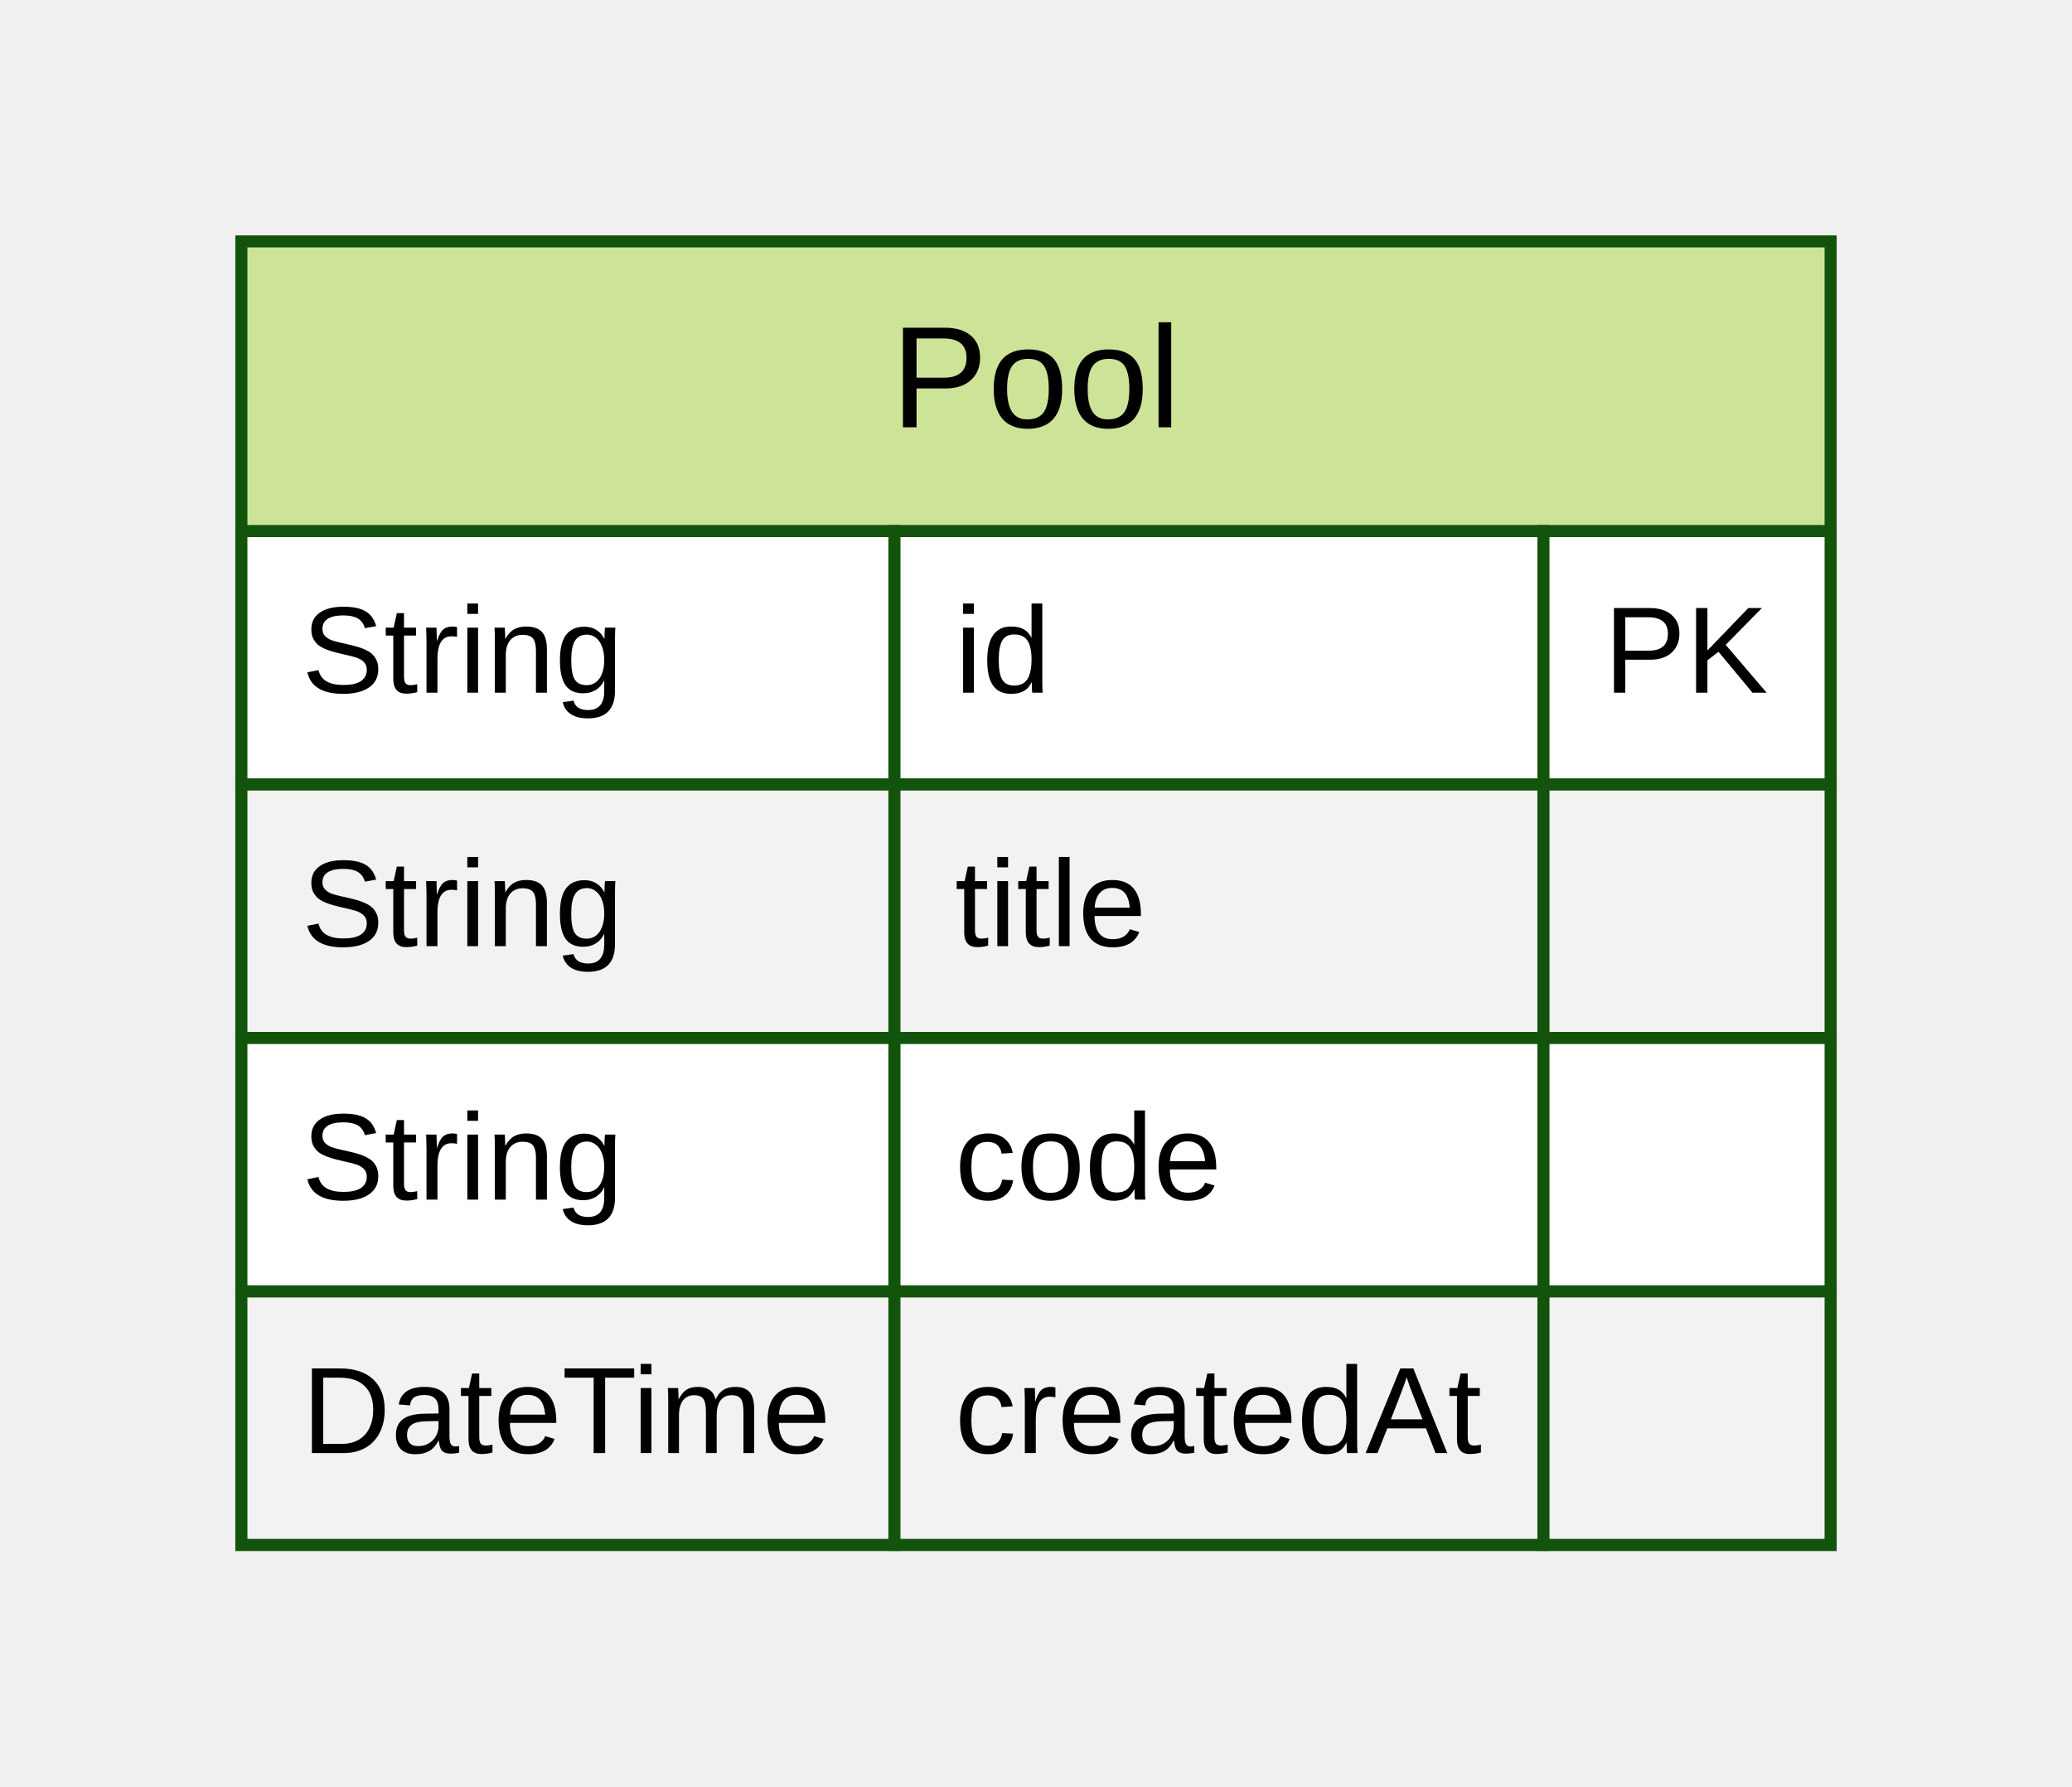
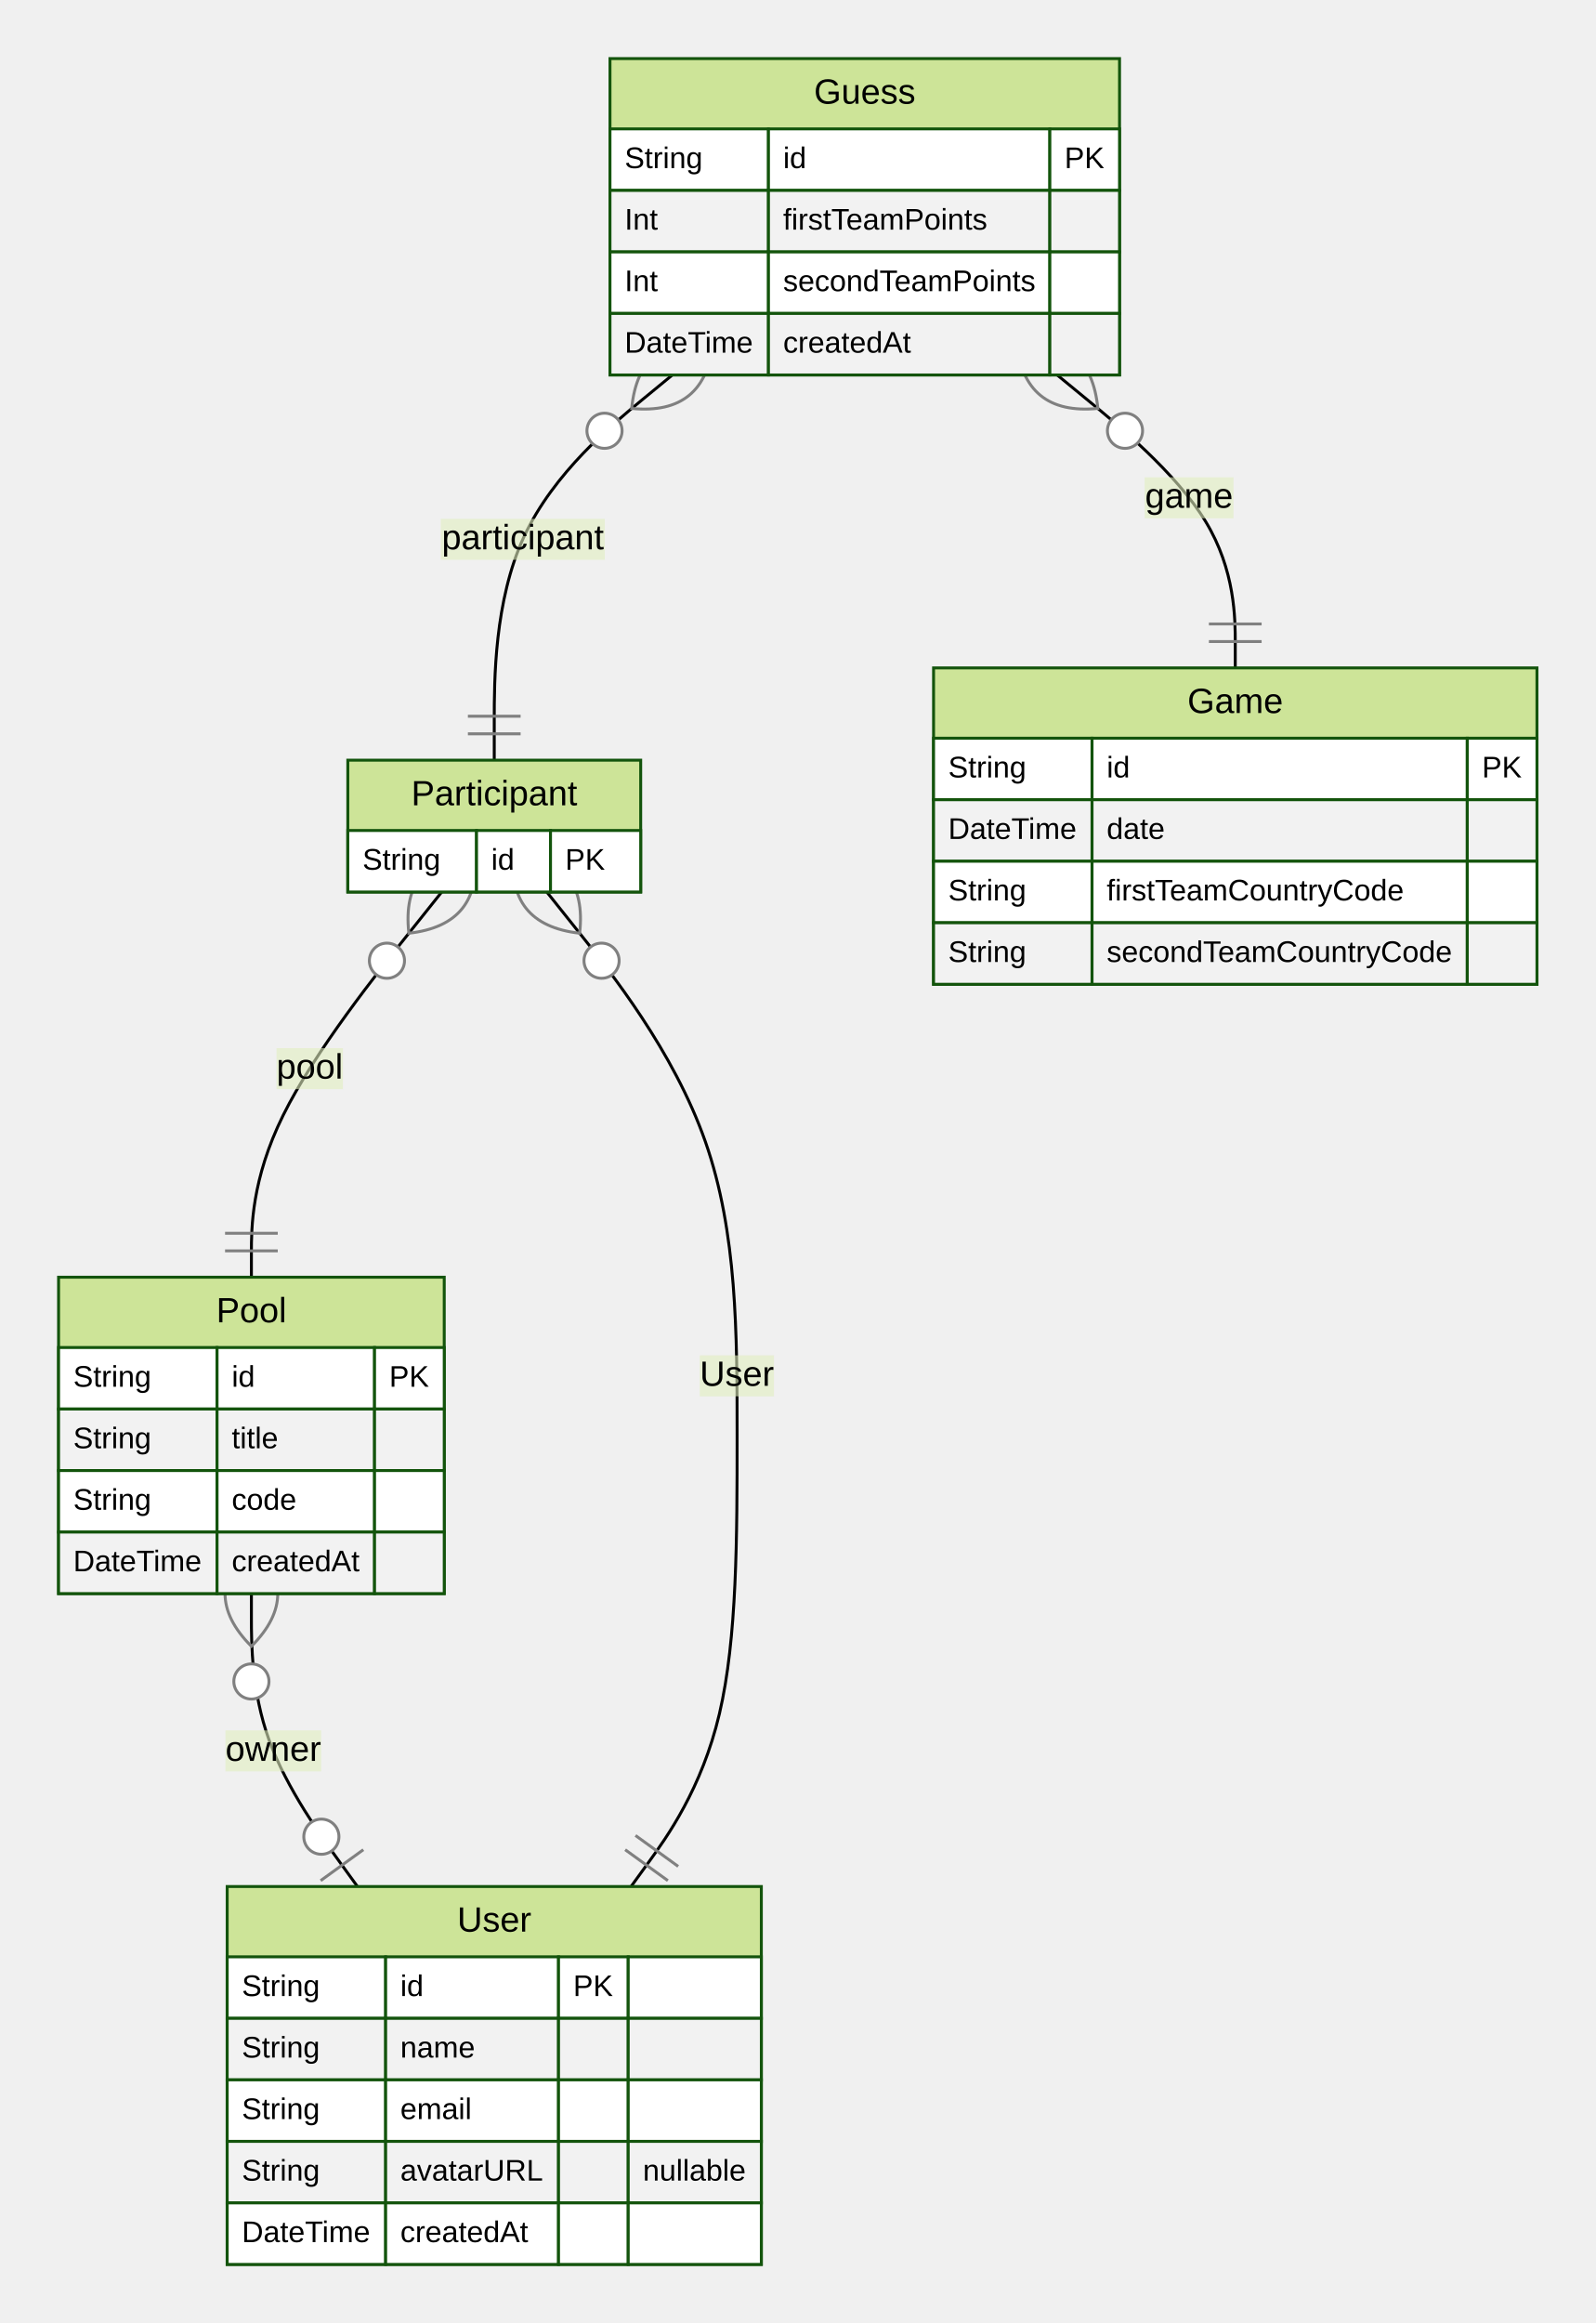
- <svg xmlns="http://www.w3.org/2000/svg" aria-labelledby="chart-title-mermaid-0 chart-desc-mermaid-0" role="img" viewBox="0 0 171.683 148" style="max-width: 171.683px; background-color: white;" width="100%" id="mermaid-0">
+ <svg xmlns="http://www.w3.org/2000/svg" aria-labelledby="chart-title-mermaid-0 chart-desc-mermaid-0" role="img" viewBox="0 0 544.791 793" style="max-width: 544.791px; background-color: white;" width="100%" id="mermaid-0">
  <style>#mermaid-0 {font-family:"trebuchet ms",verdana,arial,sans-serif;font-size:16px;fill:#000000;}#mermaid-0 .error-icon{fill:#552222;}#mermaid-0 .error-text{fill:#552222;stroke:#552222;}#mermaid-0 .edge-thickness-normal{stroke-width:2px;}#mermaid-0 .edge-thickness-thick{stroke-width:3.5px;}#mermaid-0 .edge-pattern-solid{stroke-dasharray:0;}#mermaid-0 .edge-pattern-dashed{stroke-dasharray:3;}#mermaid-0 .edge-pattern-dotted{stroke-dasharray:2;}#mermaid-0 .marker{fill:#000000;stroke:#000000;}#mermaid-0 .marker.cross{stroke:#000000;}#mermaid-0 svg{font-family:"trebuchet ms",verdana,arial,sans-serif;font-size:16px;}#mermaid-0 .entityBox{fill:#cde498;stroke:#13540c;}#mermaid-0 .attributeBoxOdd{fill:#ffffff;stroke:#13540c;}#mermaid-0 .attributeBoxEven{fill:#f2f2f2;stroke:#13540c;}#mermaid-0 .relationshipLabelBox{fill:hsl(78.158, 58.462%, 84.51%);opacity:0.7;background-color:hsl(78.158, 58.462%, 84.51%);}#mermaid-0 .relationshipLabelBox rect{opacity:0.5;}#mermaid-0 .relationshipLine{stroke:#000000;}#mermaid-0 :root{--mermaid-font-family:"trebuchet ms",verdana,arial,sans-serif;}</style>
  <g />
  <defs>
    <marker orient="auto" markerHeight="18" markerWidth="18" refY="9" refX="0" id="ONLY_ONE_START">
      <path d="M9,0 L9,18 M15,0 L15,18" fill="none" stroke="gray" />
    </marker>
  </defs>
  <defs>
    <marker orient="auto" markerHeight="18" markerWidth="18" refY="9" refX="18" id="ONLY_ONE_END">
      <path d="M3,0 L3,18 M9,0 L9,18" fill="none" stroke="gray" />
    </marker>
  </defs>
  <defs>
    <marker orient="auto" markerHeight="18" markerWidth="30" refY="9" refX="0" id="ZERO_OR_ONE_START">
      <circle r="6" cy="9" cx="21" fill="white" stroke="gray" />
      <path d="M9,0 L9,18" fill="none" stroke="gray" />
    </marker>
  </defs>
  <defs>
    <marker orient="auto" markerHeight="18" markerWidth="30" refY="9" refX="30" id="ZERO_OR_ONE_END">
      <circle r="6" cy="9" cx="9" fill="white" stroke="gray" />
      <path d="M21,0 L21,18" fill="none" stroke="gray" />
    </marker>
  </defs>
  <defs>
    <marker orient="auto" markerHeight="36" markerWidth="45" refY="18" refX="18" id="ONE_OR_MORE_START">
      <path d="M0,18 Q 18,0 36,18 Q 18,36 0,18 M42,9 L42,27" fill="none" stroke="gray" />
    </marker>
  </defs>
  <defs>
    <marker orient="auto" markerHeight="36" markerWidth="45" refY="18" refX="27" id="ONE_OR_MORE_END">
      <path d="M3,9 L3,27 M9,18 Q27,0 45,18 Q27,36 9,18" fill="none" stroke="gray" />
    </marker>
  </defs>
  <defs>
    <marker orient="auto" markerHeight="36" markerWidth="57" refY="18" refX="18" id="ZERO_OR_MORE_START">
      <circle r="6" cy="18" cx="48" fill="white" stroke="gray" />
      <path d="M0,18 Q18,0 36,18 Q18,36 0,18" fill="none" stroke="gray" />
    </marker>
  </defs>
  <defs>
    <marker orient="auto" markerHeight="36" markerWidth="57" refY="18" refX="39" id="ZERO_OR_MORE_END">
      <circle r="6" cy="18" cx="9" fill="white" stroke="gray" />
      <path d="M21,18 Q39,0 57,18 Q39,36 21,18" fill="none" stroke="gray" />
    </marker>
  </defs>
-   <g transform="translate(20,20 )" id="Pool">
+   <path marker-start="url(#ZERO_OR_MORE_START)" marker-end="url(#ZERO_OR_ONE_END)" fill="none" stroke="gray" d="M85.841,544L85.841,552.333C85.841,560.667,85.841,577.333,91.876,594C97.911,610.667,109.981,627.333,116.016,635.667L122.051,644" class="er relationshipLine" />
+   <path marker-start="url(#ZERO_OR_MORE_START)" marker-end="url(#ONLY_ONE_END)" fill="none" stroke="gray" d="M186.702,304.5L197.532,318.083C208.362,331.667,230.023,358.833,240.853,389.75C251.683,420.667,251.683,455.333,251.683,490C251.683,524.667,251.683,559.333,245.648,585C239.613,610.667,227.543,627.333,221.508,635.667L215.473,644" class="er relationshipLine" />
+   <path marker-start="url(#ZERO_OR_MORE_START)" marker-end="url(#ONLY_ONE_END)" fill="none" stroke="gray" d="M150.823,304.5L139.992,318.083C129.162,331.667,107.502,358.833,96.672,380.75C85.841,402.667,85.841,419.333,85.841,427.667L85.841,436" class="er relationshipLine" />
+   <path marker-start="url(#ZERO_OR_MORE_START)" marker-end="url(#ONLY_ONE_END)" fill="none" stroke="gray" d="M360.956,128L371.093,136.333C381.23,144.667,401.503,161.333,411.64,178C421.777,194.667,421.777,211.333,421.777,219.667L421.777,228" class="er relationshipLine" />
+   <path marker-start="url(#ZERO_OR_MORE_START)" marker-end="url(#ONLY_ONE_END)" fill="none" stroke="gray" d="M229.583,128L219.446,136.333C209.309,144.667,189.036,161.333,178.899,183.25C168.762,205.167,168.762,232.333,168.762,245.917L168.762,259.5" class="er relationshipLine" />
+   <g transform="translate(20,436 )" id="Pool">
    <rect height="108" width="131.683" y="0" x="0" stroke="gray" fill-opacity="100%" fill="honeydew" class="er entityBox" />
    <text transform="translate(65.84149,12)" style="font-family: &quot;trebuchet ms&quot;, verdana, arial, sans-serif;; font-size: 12px" text-anchor="middle" dominant-baseline="middle" y="0" x="0" id="entity-Pool" class="er entityLabel">Pool</text>
    <rect height="21" width="54.113" y="24" x="0" stroke="gray" fill-opacity="100%" fill="honeydew" class="er attributeBoxOdd" />
    <text transform="translate(5,34.5)" style="font-family: &quot;trebuchet ms&quot;, verdana, arial, sans-serif;; font-size: 10.2px" text-anchor="left" dominant-baseline="middle" y="0" x="0" id="entity-Pool-attr-1-type" class="er entityLabel">String</text>
    <rect height="21" width="53.775" y="24" x="54.113" stroke="gray" fill-opacity="100%" fill="honeydew" class="er attributeBoxOdd" />
    <text transform="translate(59.11313,34.5)" style="font-family: &quot;trebuchet ms&quot;, verdana, arial, sans-serif;; font-size: 10.2px" text-anchor="left" dominant-baseline="middle" y="0" x="0" id="entity-Pool-attr-1-name" class="er entityLabel">id</text>
    <rect height="21" width="23.795" y="24" x="107.888" stroke="gray" fill-opacity="100%" fill="honeydew" class="er attributeBoxOdd" />
    <text transform="translate(112.888,34.5)" style="font-family: &quot;trebuchet ms&quot;, verdana, arial, sans-serif;; font-size: 10.2px" text-anchor="left" dominant-baseline="middle" y="0" x="0" id="entity-Pool-attr-1-key" class="er entityLabel">PK</text>
    <rect height="21" width="54.113" y="45" x="0" stroke="gray" fill-opacity="100%" fill="honeydew" class="er attributeBoxEven" />
    <text transform="translate(5,55.5)" style="font-family: &quot;trebuchet ms&quot;, verdana, arial, sans-serif;; font-size: 10.2px" text-anchor="left" dominant-baseline="middle" y="0" x="0" id="entity-Pool-attr-2-type" class="er entityLabel">String</text>
    <rect height="21" width="53.775" y="45" x="54.113" stroke="gray" fill-opacity="100%" fill="honeydew" class="er attributeBoxEven" />
    <text transform="translate(59.11313,55.5)" style="font-family: &quot;trebuchet ms&quot;, verdana, arial, sans-serif;; font-size: 10.2px" text-anchor="left" dominant-baseline="middle" y="0" x="0" id="entity-Pool-attr-2-name" class="er entityLabel">title</text>
    <rect height="21" width="23.795" y="45" x="107.888" stroke="gray" fill-opacity="100%" fill="honeydew" class="er attributeBoxEven" />
    <text transform="translate(112.888,55.5)" style="font-family: &quot;trebuchet ms&quot;, verdana, arial, sans-serif;; font-size: 10.2px" text-anchor="left" dominant-baseline="middle" y="0" x="0" id="entity-Pool-attr-2-key" class="er entityLabel" />
    <rect height="21" width="54.113" y="66" x="0" stroke="gray" fill-opacity="100%" fill="honeydew" class="er attributeBoxOdd" />
    <text transform="translate(5,76.5)" style="font-family: &quot;trebuchet ms&quot;, verdana, arial, sans-serif;; font-size: 10.2px" text-anchor="left" dominant-baseline="middle" y="0" x="0" id="entity-Pool-attr-3-type" class="er entityLabel">String</text>
    <rect height="21" width="53.775" y="66" x="54.113" stroke="gray" fill-opacity="100%" fill="honeydew" class="er attributeBoxOdd" />
    <text transform="translate(59.11313,76.5)" style="font-family: &quot;trebuchet ms&quot;, verdana, arial, sans-serif;; font-size: 10.2px" text-anchor="left" dominant-baseline="middle" y="0" x="0" id="entity-Pool-attr-3-name" class="er entityLabel">code</text>
    <rect height="21" width="23.795" y="66" x="107.888" stroke="gray" fill-opacity="100%" fill="honeydew" class="er attributeBoxOdd" />
    <text transform="translate(112.888,76.5)" style="font-family: &quot;trebuchet ms&quot;, verdana, arial, sans-serif;; font-size: 10.2px" text-anchor="left" dominant-baseline="middle" y="0" x="0" id="entity-Pool-attr-3-key" class="er entityLabel" />
    <rect height="21" width="54.113" y="87" x="0" stroke="gray" fill-opacity="100%" fill="honeydew" class="er attributeBoxEven" />
    <text transform="translate(5,97.5)" style="font-family: &quot;trebuchet ms&quot;, verdana, arial, sans-serif;; font-size: 10.2px" text-anchor="left" dominant-baseline="middle" y="0" x="0" id="entity-Pool-attr-4-type" class="er entityLabel">DateTime</text>
    <rect height="21" width="53.775" y="87" x="54.113" stroke="gray" fill-opacity="100%" fill="honeydew" class="er attributeBoxEven" />
    <text transform="translate(59.11313,97.5)" style="font-family: &quot;trebuchet ms&quot;, verdana, arial, sans-serif;; font-size: 10.2px" text-anchor="left" dominant-baseline="middle" y="0" x="0" id="entity-Pool-attr-4-name" class="er entityLabel">createdAt</text>
    <rect height="21" width="23.795" y="87" x="107.888" stroke="gray" fill-opacity="100%" fill="honeydew" class="er attributeBoxEven" />
    <text transform="translate(112.888,97.5)" style="font-family: &quot;trebuchet ms&quot;, verdana, arial, sans-serif;; font-size: 10.2px" text-anchor="left" dominant-baseline="middle" y="0" x="0" id="entity-Pool-attr-4-key" class="er entityLabel" />
  </g>
+   <g transform="translate(118.7622,259.5 )" id="Participant">
+     <rect height="45" width="100" y="0" x="0" stroke="gray" fill-opacity="100%" fill="honeydew" class="er entityBox" />
+     <text transform="translate(50,12)" style="font-family: &quot;trebuchet ms&quot;, verdana, arial, sans-serif;; font-size: 12px" text-anchor="middle" dominant-baseline="middle" y="0" x="0" id="entity-Participant" class="er entityLabel">Participant</text>
+     <rect height="21" width="43.945" y="24" x="0" stroke="gray" fill-opacity="100%" fill="honeydew" class="er attributeBoxOdd" />
+     <text transform="translate(5,34.5)" style="font-family: &quot;trebuchet ms&quot;, verdana, arial, sans-serif;; font-size: 10.2px" text-anchor="left" dominant-baseline="middle" y="0" x="0" id="entity-Participant-attr-1-type" class="er entityLabel">String</text>
+     <rect height="21" width="25.262" y="24" x="43.945" stroke="gray" fill-opacity="100%" fill="honeydew" class="er attributeBoxOdd" />
+     <text transform="translate(48.94526,34.5)" style="font-family: &quot;trebuchet ms&quot;, verdana, arial, sans-serif;; font-size: 10.2px" text-anchor="left" dominant-baseline="middle" y="0" x="0" id="entity-Participant-attr-1-name" class="er entityLabel">id</text>
+     <rect height="21" width="30.793" y="24" x="69.207" stroke="gray" fill-opacity="100%" fill="honeydew" class="er attributeBoxOdd" />
+     <text transform="translate(74.20681,34.5)" style="font-family: &quot;trebuchet ms&quot;, verdana, arial, sans-serif;; font-size: 10.2px" text-anchor="left" dominant-baseline="middle" y="0" x="0" id="entity-Participant-attr-1-key" class="er entityLabel">PK</text>
+   </g>
+   <g transform="translate(77.56744,644 )" id="User">
+     <rect height="129" width="182.39" y="0" x="0" stroke="gray" fill-opacity="100%" fill="honeydew" class="er entityBox" />
+     <text transform="translate(91.19479,12)" style="font-family: &quot;trebuchet ms&quot;, verdana, arial, sans-serif;; font-size: 12px" text-anchor="middle" dominant-baseline="middle" y="0" x="0" id="entity-User" class="er entityLabel">User</text>
+     <rect height="21" width="54.113" y="24" x="0" stroke="gray" fill-opacity="100%" fill="honeydew" class="er attributeBoxOdd" />
+     <text transform="translate(5,34.5)" style="font-family: &quot;trebuchet ms&quot;, verdana, arial, sans-serif;; font-size: 10.2px" text-anchor="left" dominant-baseline="middle" y="0" x="0" id="entity-User-attr-1-type" class="er entityLabel">String</text>
+     <rect height="21" width="59.028" y="24" x="54.113" stroke="gray" fill-opacity="100%" fill="honeydew" class="er attributeBoxOdd" />
+     <text transform="translate(59.11313,34.5)" style="font-family: &quot;trebuchet ms&quot;, verdana, arial, sans-serif;; font-size: 10.2px" text-anchor="left" dominant-baseline="middle" y="0" x="0" id="entity-User-attr-1-name" class="er entityLabel">id</text>
+     <rect height="21" width="23.795" y="24" x="113.141" stroke="gray" fill-opacity="100%" fill="honeydew" class="er attributeBoxOdd" />
+     <text transform="translate(118.1414,34.5)" style="font-family: &quot;trebuchet ms&quot;, verdana, arial, sans-serif;; font-size: 10.2px" text-anchor="left" dominant-baseline="middle" y="0" x="0" id="entity-User-attr-1-key" class="er entityLabel">PK</text>
+     <rect height="21" width="45.453" y="24" x="136.936" stroke="gray" fill-opacity="100%" fill="honeydew" class="er attributeBoxOdd" />
+     <text transform="translate(141.9364,34.5)" style="font-family: &quot;trebuchet ms&quot;, verdana, arial, sans-serif;; font-size: 10.2px" text-anchor="left" dominant-baseline="middle" y="0" x="0" id="entity-User-attr-1-comment" class="er entityLabel" />
+     <rect height="21" width="54.113" y="45" x="0" stroke="gray" fill-opacity="100%" fill="honeydew" class="er attributeBoxEven" />
+     <text transform="translate(5,55.5)" style="font-family: &quot;trebuchet ms&quot;, verdana, arial, sans-serif;; font-size: 10.2px" text-anchor="left" dominant-baseline="middle" y="0" x="0" id="entity-User-attr-2-type" class="er entityLabel">String</text>
+     <rect height="21" width="59.028" y="45" x="54.113" stroke="gray" fill-opacity="100%" fill="honeydew" class="er attributeBoxEven" />
+     <text transform="translate(59.11313,55.5)" style="font-family: &quot;trebuchet ms&quot;, verdana, arial, sans-serif;; font-size: 10.2px" text-anchor="left" dominant-baseline="middle" y="0" x="0" id="entity-User-attr-2-name" class="er entityLabel">name</text>
+     <rect height="21" width="23.795" y="45" x="113.141" stroke="gray" fill-opacity="100%" fill="honeydew" class="er attributeBoxEven" />
+     <text transform="translate(118.1414,55.5)" style="font-family: &quot;trebuchet ms&quot;, verdana, arial, sans-serif;; font-size: 10.2px" text-anchor="left" dominant-baseline="middle" y="0" x="0" id="entity-User-attr-2-key" class="er entityLabel" />
+     <rect height="21" width="45.453" y="45" x="136.936" stroke="gray" fill-opacity="100%" fill="honeydew" class="er attributeBoxEven" />
+     <text transform="translate(141.9364,55.5)" style="font-family: &quot;trebuchet ms&quot;, verdana, arial, sans-serif;; font-size: 10.2px" text-anchor="left" dominant-baseline="middle" y="0" x="0" id="entity-User-attr-2-comment" class="er entityLabel" />
+     <rect height="21" width="54.113" y="66" x="0" stroke="gray" fill-opacity="100%" fill="honeydew" class="er attributeBoxOdd" />
+     <text transform="translate(5,76.5)" style="font-family: &quot;trebuchet ms&quot;, verdana, arial, sans-serif;; font-size: 10.2px" text-anchor="left" dominant-baseline="middle" y="0" x="0" id="entity-User-attr-3-type" class="er entityLabel">String</text>
+     <rect height="21" width="59.028" y="66" x="54.113" stroke="gray" fill-opacity="100%" fill="honeydew" class="er attributeBoxOdd" />
+     <text transform="translate(59.11313,76.5)" style="font-family: &quot;trebuchet ms&quot;, verdana, arial, sans-serif;; font-size: 10.2px" text-anchor="left" dominant-baseline="middle" y="0" x="0" id="entity-User-attr-3-name" class="er entityLabel">email</text>
+     <rect height="21" width="23.795" y="66" x="113.141" stroke="gray" fill-opacity="100%" fill="honeydew" class="er attributeBoxOdd" />
+     <text transform="translate(118.1414,76.5)" style="font-family: &quot;trebuchet ms&quot;, verdana, arial, sans-serif;; font-size: 10.2px" text-anchor="left" dominant-baseline="middle" y="0" x="0" id="entity-User-attr-3-key" class="er entityLabel" />
+     <rect height="21" width="45.453" y="66" x="136.936" stroke="gray" fill-opacity="100%" fill="honeydew" class="er attributeBoxOdd" />
+     <text transform="translate(141.9364,76.5)" style="font-family: &quot;trebuchet ms&quot;, verdana, arial, sans-serif;; font-size: 10.2px" text-anchor="left" dominant-baseline="middle" y="0" x="0" id="entity-User-attr-3-comment" class="er entityLabel" />
+     <rect height="21" width="54.113" y="87" x="0" stroke="gray" fill-opacity="100%" fill="honeydew" class="er attributeBoxEven" />
+     <text transform="translate(5,97.5)" style="font-family: &quot;trebuchet ms&quot;, verdana, arial, sans-serif;; font-size: 10.2px" text-anchor="left" dominant-baseline="middle" y="0" x="0" id="entity-User-attr-4-type" class="er entityLabel">String</text>
+     <rect height="21" width="59.028" y="87" x="54.113" stroke="gray" fill-opacity="100%" fill="honeydew" class="er attributeBoxEven" />
+     <text transform="translate(59.11313,97.5)" style="font-family: &quot;trebuchet ms&quot;, verdana, arial, sans-serif;; font-size: 10.2px" text-anchor="left" dominant-baseline="middle" y="0" x="0" id="entity-User-attr-4-name" class="er entityLabel">avatarURL</text>
+     <rect height="21" width="23.795" y="87" x="113.141" stroke="gray" fill-opacity="100%" fill="honeydew" class="er attributeBoxEven" />
+     <text transform="translate(118.1414,97.5)" style="font-family: &quot;trebuchet ms&quot;, verdana, arial, sans-serif;; font-size: 10.2px" text-anchor="left" dominant-baseline="middle" y="0" x="0" id="entity-User-attr-4-key" class="er entityLabel" />
+     <rect height="21" width="45.453" y="87" x="136.936" stroke="gray" fill-opacity="100%" fill="honeydew" class="er attributeBoxEven" />
+     <text transform="translate(141.9364,97.5)" style="font-family: &quot;trebuchet ms&quot;, verdana, arial, sans-serif;; font-size: 10.2px" text-anchor="left" dominant-baseline="middle" y="0" x="0" id="entity-User-attr-4-comment" class="er entityLabel">nullable</text>
+     <rect height="21" width="54.113" y="108" x="0" stroke="gray" fill-opacity="100%" fill="honeydew" class="er attributeBoxOdd" />
+     <text transform="translate(5,118.5)" style="font-family: &quot;trebuchet ms&quot;, verdana, arial, sans-serif;; font-size: 10.2px" text-anchor="left" dominant-baseline="middle" y="0" x="0" id="entity-User-attr-5-type" class="er entityLabel">DateTime</text>
+     <rect height="21" width="59.028" y="108" x="54.113" stroke="gray" fill-opacity="100%" fill="honeydew" class="er attributeBoxOdd" />
+     <text transform="translate(59.11313,118.5)" style="font-family: &quot;trebuchet ms&quot;, verdana, arial, sans-serif;; font-size: 10.2px" text-anchor="left" dominant-baseline="middle" y="0" x="0" id="entity-User-attr-5-name" class="er entityLabel">createdAt</text>
+     <rect height="21" width="23.795" y="108" x="113.141" stroke="gray" fill-opacity="100%" fill="honeydew" class="er attributeBoxOdd" />
+     <text transform="translate(118.1414,118.5)" style="font-family: &quot;trebuchet ms&quot;, verdana, arial, sans-serif;; font-size: 10.2px" text-anchor="left" dominant-baseline="middle" y="0" x="0" id="entity-User-attr-5-key" class="er entityLabel" />
+     <rect height="21" width="45.453" y="108" x="136.936" stroke="gray" fill-opacity="100%" fill="honeydew" class="er attributeBoxOdd" />
+     <text transform="translate(141.9364,118.5)" style="font-family: &quot;trebuchet ms&quot;, verdana, arial, sans-serif;; font-size: 10.2px" text-anchor="left" dominant-baseline="middle" y="0" x="0" id="entity-User-attr-5-comment" class="er entityLabel" />
+   </g>
+   <g transform="translate(318.7622,228 )" id="Game">
+     <rect height="108" width="206.029" y="0" x="0" stroke="gray" fill-opacity="100%" fill="honeydew" class="er entityBox" />
+     <text transform="translate(103.0145,12)" style="font-family: &quot;trebuchet ms&quot;, verdana, arial, sans-serif;; font-size: 12px" text-anchor="middle" dominant-baseline="middle" y="0" x="0" id="entity-Game" class="er entityLabel">Game</text>
+     <rect height="21" width="54.113" y="24" x="0" stroke="gray" fill-opacity="100%" fill="honeydew" class="er attributeBoxOdd" />
+     <text transform="translate(5,34.5)" style="font-family: &quot;trebuchet ms&quot;, verdana, arial, sans-serif;; font-size: 10.2px" text-anchor="left" dominant-baseline="middle" y="0" x="0" id="entity-Game-attr-1-type" class="er entityLabel">String</text>
+     <rect height="21" width="128.121" y="24" x="54.113" stroke="gray" fill-opacity="100%" fill="honeydew" class="er attributeBoxOdd" />
+     <text transform="translate(59.11313,34.5)" style="font-family: &quot;trebuchet ms&quot;, verdana, arial, sans-serif;; font-size: 10.2px" text-anchor="left" dominant-baseline="middle" y="0" x="0" id="entity-Game-attr-1-name" class="er entityLabel">id</text>
+     <rect height="21" width="23.795" y="24" x="182.234" stroke="gray" fill-opacity="100%" fill="honeydew" class="er attributeBoxOdd" />
+     <text transform="translate(187.2339,34.5)" style="font-family: &quot;trebuchet ms&quot;, verdana, arial, sans-serif;; font-size: 10.2px" text-anchor="left" dominant-baseline="middle" y="0" x="0" id="entity-Game-attr-1-key" class="er entityLabel">PK</text>
+     <rect height="21" width="54.113" y="45" x="0" stroke="gray" fill-opacity="100%" fill="honeydew" class="er attributeBoxEven" />
+     <text transform="translate(5,55.5)" style="font-family: &quot;trebuchet ms&quot;, verdana, arial, sans-serif;; font-size: 10.2px" text-anchor="left" dominant-baseline="middle" y="0" x="0" id="entity-Game-attr-2-type" class="er entityLabel">DateTime</text>
+     <rect height="21" width="128.121" y="45" x="54.113" stroke="gray" fill-opacity="100%" fill="honeydew" class="er attributeBoxEven" />
+     <text transform="translate(59.11313,55.5)" style="font-family: &quot;trebuchet ms&quot;, verdana, arial, sans-serif;; font-size: 10.2px" text-anchor="left" dominant-baseline="middle" y="0" x="0" id="entity-Game-attr-2-name" class="er entityLabel">date</text>
+     <rect height="21" width="23.795" y="45" x="182.234" stroke="gray" fill-opacity="100%" fill="honeydew" class="er attributeBoxEven" />
+     <text transform="translate(187.2339,55.5)" style="font-family: &quot;trebuchet ms&quot;, verdana, arial, sans-serif;; font-size: 10.2px" text-anchor="left" dominant-baseline="middle" y="0" x="0" id="entity-Game-attr-2-key" class="er entityLabel" />
+     <rect height="21" width="54.113" y="66" x="0" stroke="gray" fill-opacity="100%" fill="honeydew" class="er attributeBoxOdd" />
+     <text transform="translate(5,76.5)" style="font-family: &quot;trebuchet ms&quot;, verdana, arial, sans-serif;; font-size: 10.2px" text-anchor="left" dominant-baseline="middle" y="0" x="0" id="entity-Game-attr-3-type" class="er entityLabel">String</text>
+     <rect height="21" width="128.121" y="66" x="54.113" stroke="gray" fill-opacity="100%" fill="honeydew" class="er attributeBoxOdd" />
+     <text transform="translate(59.11313,76.5)" style="font-family: &quot;trebuchet ms&quot;, verdana, arial, sans-serif;; font-size: 10.2px" text-anchor="left" dominant-baseline="middle" y="0" x="0" id="entity-Game-attr-3-name" class="er entityLabel">firstTeamCountryCode</text>
+     <rect height="21" width="23.795" y="66" x="182.234" stroke="gray" fill-opacity="100%" fill="honeydew" class="er attributeBoxOdd" />
+     <text transform="translate(187.2339,76.5)" style="font-family: &quot;trebuchet ms&quot;, verdana, arial, sans-serif;; font-size: 10.2px" text-anchor="left" dominant-baseline="middle" y="0" x="0" id="entity-Game-attr-3-key" class="er entityLabel" />
+     <rect height="21" width="54.113" y="87" x="0" stroke="gray" fill-opacity="100%" fill="honeydew" class="er attributeBoxEven" />
+     <text transform="translate(5,97.5)" style="font-family: &quot;trebuchet ms&quot;, verdana, arial, sans-serif;; font-size: 10.2px" text-anchor="left" dominant-baseline="middle" y="0" x="0" id="entity-Game-attr-4-type" class="er entityLabel">String</text>
+     <rect height="21" width="128.121" y="87" x="54.113" stroke="gray" fill-opacity="100%" fill="honeydew" class="er attributeBoxEven" />
+     <text transform="translate(59.11313,97.5)" style="font-family: &quot;trebuchet ms&quot;, verdana, arial, sans-serif;; font-size: 10.2px" text-anchor="left" dominant-baseline="middle" y="0" x="0" id="entity-Game-attr-4-name" class="er entityLabel">secondTeamCountryCode</text>
+     <rect height="21" width="23.795" y="87" x="182.234" stroke="gray" fill-opacity="100%" fill="honeydew" class="er attributeBoxEven" />
+     <text transform="translate(187.2339,97.5)" style="font-family: &quot;trebuchet ms&quot;, verdana, arial, sans-serif;; font-size: 10.2px" text-anchor="left" dominant-baseline="middle" y="0" x="0" id="entity-Game-attr-4-key" class="er entityLabel" />
+   </g>
+   <g transform="translate(208.2763,20 )" id="Guess">
+     <rect height="108" width="173.986" y="0" x="0" stroke="gray" fill-opacity="100%" fill="honeydew" class="er entityBox" />
+     <text transform="translate(86.99312,12)" style="font-family: &quot;trebuchet ms&quot;, verdana, arial, sans-serif;; font-size: 12px" text-anchor="middle" dominant-baseline="middle" y="0" x="0" id="entity-Guess" class="er entityLabel">Guess</text>
+     <rect height="21" width="54.113" y="24" x="0" stroke="gray" fill-opacity="100%" fill="honeydew" class="er attributeBoxOdd" />
+     <text transform="translate(5,34.5)" style="font-family: &quot;trebuchet ms&quot;, verdana, arial, sans-serif;; font-size: 10.2px" text-anchor="left" dominant-baseline="middle" y="0" x="0" id="entity-Guess-attr-1-type" class="er entityLabel">String</text>
+     <rect height="21" width="96.078" y="24" x="54.113" stroke="gray" fill-opacity="100%" fill="honeydew" class="er attributeBoxOdd" />
+     <text transform="translate(59.11313,34.5)" style="font-family: &quot;trebuchet ms&quot;, verdana, arial, sans-serif;; font-size: 10.2px" text-anchor="left" dominant-baseline="middle" y="0" x="0" id="entity-Guess-attr-1-name" class="er entityLabel">id</text>
+     <rect height="21" width="23.795" y="24" x="150.191" stroke="gray" fill-opacity="100%" fill="honeydew" class="er attributeBoxOdd" />
+     <text transform="translate(155.1913,34.5)" style="font-family: &quot;trebuchet ms&quot;, verdana, arial, sans-serif;; font-size: 10.2px" text-anchor="left" dominant-baseline="middle" y="0" x="0" id="entity-Guess-attr-1-key" class="er entityLabel">PK</text>
+     <rect height="21" width="54.113" y="45" x="0" stroke="gray" fill-opacity="100%" fill="honeydew" class="er attributeBoxEven" />
+     <text transform="translate(5,55.5)" style="font-family: &quot;trebuchet ms&quot;, verdana, arial, sans-serif;; font-size: 10.2px" text-anchor="left" dominant-baseline="middle" y="0" x="0" id="entity-Guess-attr-2-type" class="er entityLabel">Int</text>
+     <rect height="21" width="96.078" y="45" x="54.113" stroke="gray" fill-opacity="100%" fill="honeydew" class="er attributeBoxEven" />
+     <text transform="translate(59.11313,55.5)" style="font-family: &quot;trebuchet ms&quot;, verdana, arial, sans-serif;; font-size: 10.2px" text-anchor="left" dominant-baseline="middle" y="0" x="0" id="entity-Guess-attr-2-name" class="er entityLabel">firstTeamPoints</text>
+     <rect height="21" width="23.795" y="45" x="150.191" stroke="gray" fill-opacity="100%" fill="honeydew" class="er attributeBoxEven" />
+     <text transform="translate(155.1913,55.5)" style="font-family: &quot;trebuchet ms&quot;, verdana, arial, sans-serif;; font-size: 10.2px" text-anchor="left" dominant-baseline="middle" y="0" x="0" id="entity-Guess-attr-2-key" class="er entityLabel" />
+     <rect height="21" width="54.113" y="66" x="0" stroke="gray" fill-opacity="100%" fill="honeydew" class="er attributeBoxOdd" />
+     <text transform="translate(5,76.5)" style="font-family: &quot;trebuchet ms&quot;, verdana, arial, sans-serif;; font-size: 10.2px" text-anchor="left" dominant-baseline="middle" y="0" x="0" id="entity-Guess-attr-3-type" class="er entityLabel">Int</text>
+     <rect height="21" width="96.078" y="66" x="54.113" stroke="gray" fill-opacity="100%" fill="honeydew" class="er attributeBoxOdd" />
+     <text transform="translate(59.11313,76.5)" style="font-family: &quot;trebuchet ms&quot;, verdana, arial, sans-serif;; font-size: 10.2px" text-anchor="left" dominant-baseline="middle" y="0" x="0" id="entity-Guess-attr-3-name" class="er entityLabel">secondTeamPoints</text>
+     <rect height="21" width="23.795" y="66" x="150.191" stroke="gray" fill-opacity="100%" fill="honeydew" class="er attributeBoxOdd" />
+     <text transform="translate(155.1913,76.5)" style="font-family: &quot;trebuchet ms&quot;, verdana, arial, sans-serif;; font-size: 10.2px" text-anchor="left" dominant-baseline="middle" y="0" x="0" id="entity-Guess-attr-3-key" class="er entityLabel" />
+     <rect height="21" width="54.113" y="87" x="0" stroke="gray" fill-opacity="100%" fill="honeydew" class="er attributeBoxEven" />
+     <text transform="translate(5,97.5)" style="font-family: &quot;trebuchet ms&quot;, verdana, arial, sans-serif;; font-size: 10.2px" text-anchor="left" dominant-baseline="middle" y="0" x="0" id="entity-Guess-attr-4-type" class="er entityLabel">DateTime</text>
+     <rect height="21" width="96.078" y="87" x="54.113" stroke="gray" fill-opacity="100%" fill="honeydew" class="er attributeBoxEven" />
+     <text transform="translate(59.11313,97.5)" style="font-family: &quot;trebuchet ms&quot;, verdana, arial, sans-serif;; font-size: 10.2px" text-anchor="left" dominant-baseline="middle" y="0" x="0" id="entity-Guess-attr-4-name" class="er entityLabel">createdAt</text>
+     <rect height="21" width="23.795" y="87" x="150.191" stroke="gray" fill-opacity="100%" fill="honeydew" class="er attributeBoxEven" />
+     <text transform="translate(155.1913,97.5)" style="font-family: &quot;trebuchet ms&quot;, verdana, arial, sans-serif;; font-size: 10.2px" text-anchor="left" dominant-baseline="middle" y="0" x="0" id="entity-Guess-attr-4-key" class="er entityLabel" />
+   </g>
+   <rect fill-opacity="85%" fill="white" height="14" width="32.688" y="590.7" x="76.968" class="er relationshipLabelBox" />
+   <text style="font-family: &quot;trebuchet ms&quot;, verdana, arial, sans-serif;; font-size: 12px" dominant-baseline="middle" text-anchor="middle" y="597.7" x="93.312" id="rel1" class="er relationshipLabel">owner</text>
+   <rect fill-opacity="85%" fill="white" height="14" width="25.344" y="462.676" x="238.93" class="er relationshipLabelBox" />
+   <text style="font-family: &quot;trebuchet ms&quot;, verdana, arial, sans-serif;; font-size: 12px" dominant-baseline="middle" text-anchor="middle" y="469.676" x="251.601" id="rel2" class="er relationshipLabel">User</text>
+   <rect fill-opacity="85%" fill="white" height="14" width="22.688" y="357.795" x="94.4" class="er relationshipLabelBox" />
+   <text style="font-family: &quot;trebuchet ms&quot;, verdana, arial, sans-serif;; font-size: 12px" dominant-baseline="middle" text-anchor="middle" y="364.795" x="105.744" id="rel3" class="er relationshipLabel">pool</text>
+   <rect fill-opacity="85%" fill="white" height="14" width="30.344" y="162.93" x="390.825" class="er relationshipLabelBox" />
+   <text style="font-family: &quot;trebuchet ms&quot;, verdana, arial, sans-serif;; font-size: 12px" dominant-baseline="middle" text-anchor="middle" y="169.93" x="405.997" id="rel4" class="er relationshipLabel">game</text>
+   <rect fill-opacity="85%" fill="white" height="14" width="56.031" y="177.114" x="150.49" class="er relationshipLabelBox" />
+   <text style="font-family: &quot;trebuchet ms&quot;, verdana, arial, sans-serif;; font-size: 12px" dominant-baseline="middle" text-anchor="middle" y="184.114" x="178.506" id="rel5" class="er relationshipLabel">participant</text>
</svg>
